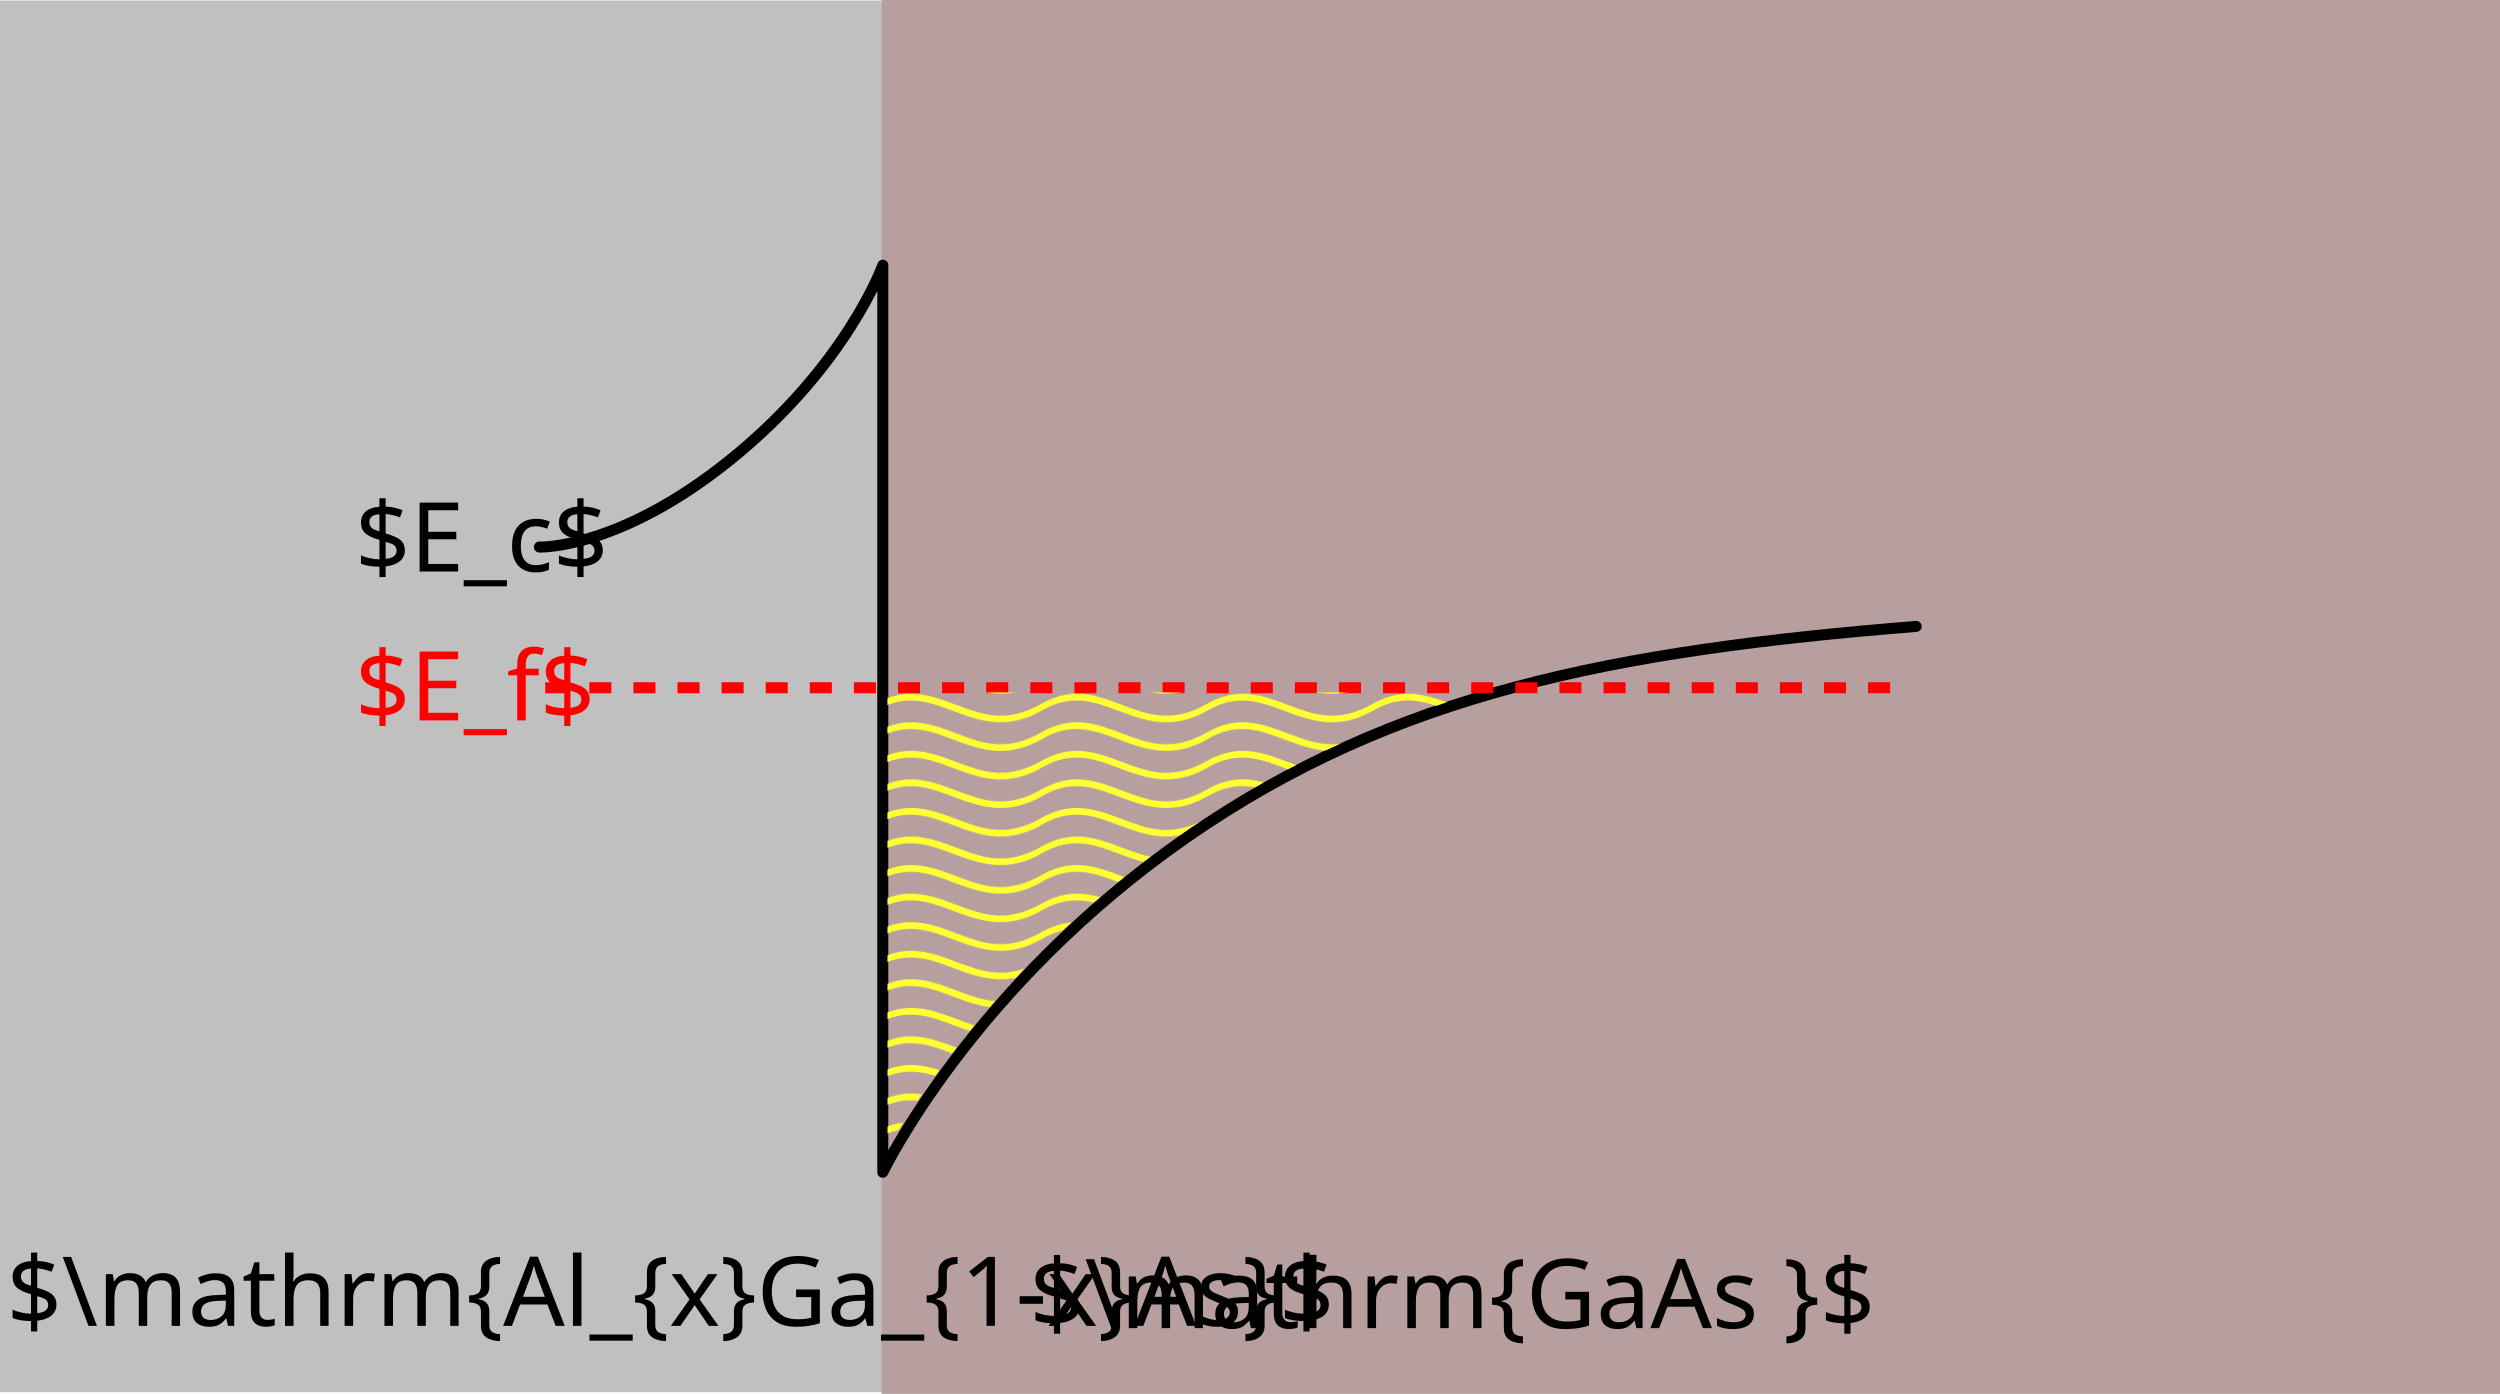
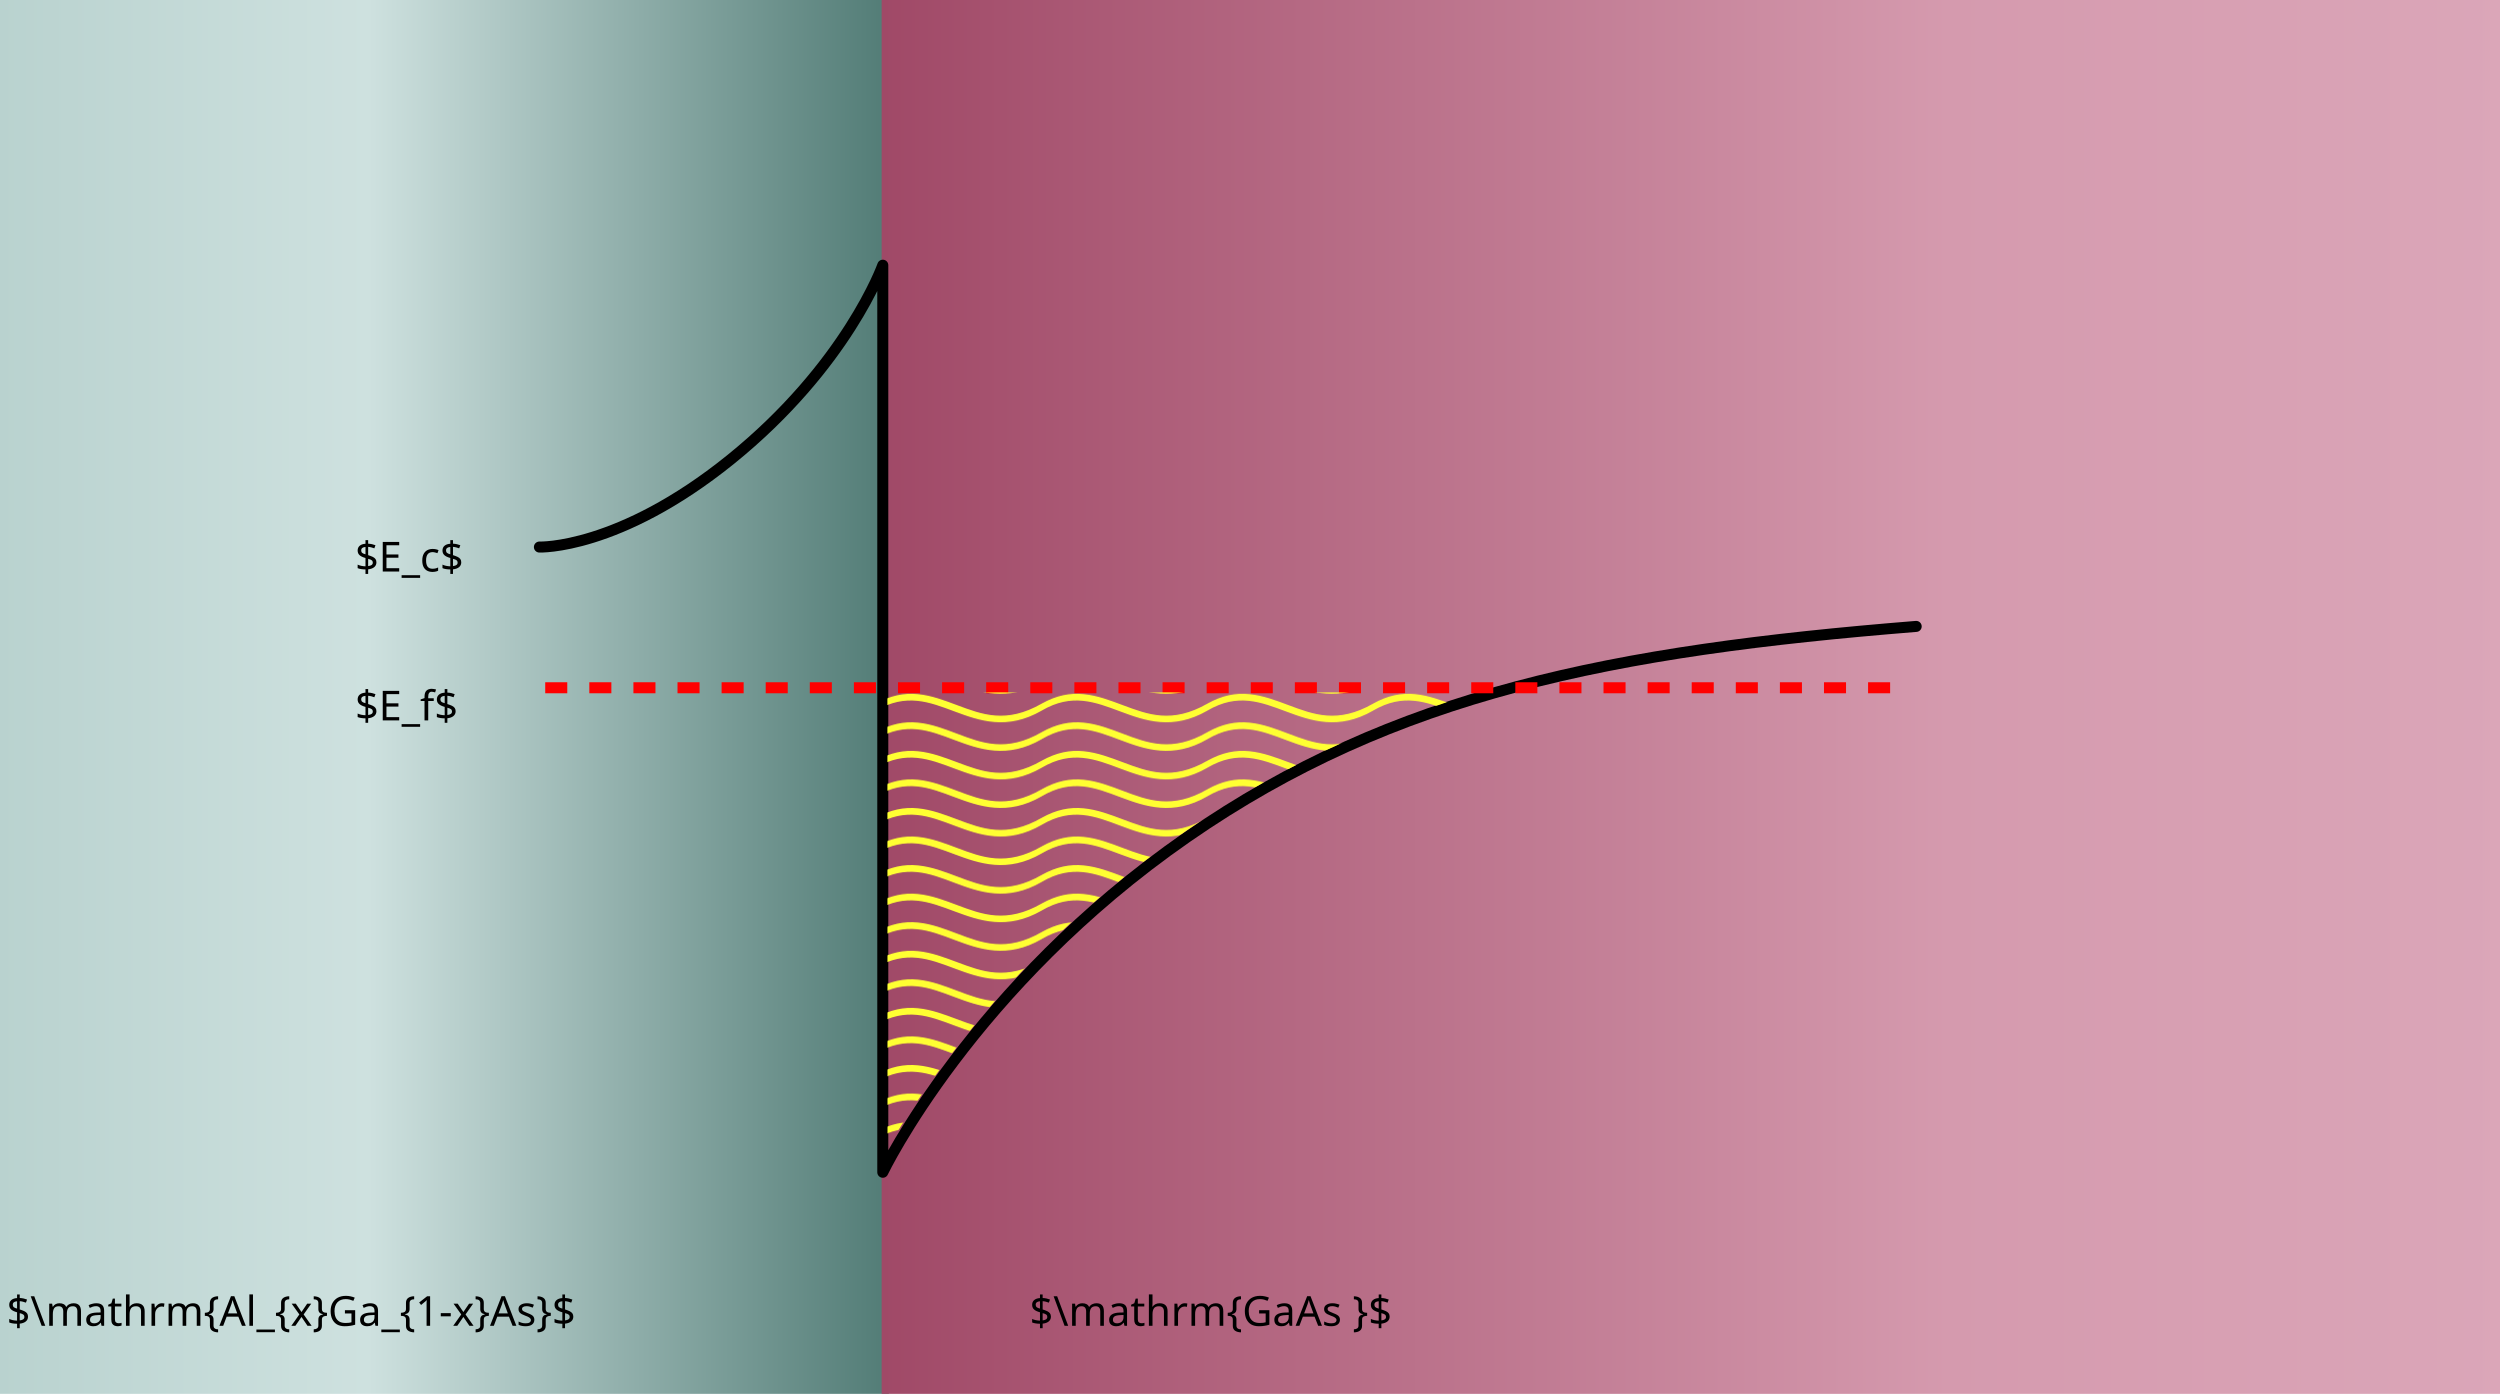
<svg xmlns="http://www.w3.org/2000/svg" xmlns:xlink="http://www.w3.org/1999/xlink" width="128.006mm" height="71.369mm" viewBox="0 0 453.564 252.881" id="svg2" version="1.1">
  <defs id="defs4">
+     <linearGradient id="linearGradient8935">
+       <stop style="stop-color:#527c76;stop-opacity:1" offset="0" id="stop8927" />
+       <stop id="stop8929" offset="0.14" style="stop-color:#89b0aa;stop-opacity:1" />
+       <stop style="stop-color:#cee1df;stop-opacity:1" offset="0.742" id="stop8931" />
+       <stop id="stop8933" offset="1" style="stop-color:#527c76;stop-opacity:1" />
+     </linearGradient>
+     <linearGradient id="linearGradient8925">
+       <stop id="stop8917" offset="0" style="stop-color:#a04967;stop-opacity:1" />
+       <stop style="stop-color:#d59aae;stop-opacity:1" offset="0.451" id="stop8919" />
+       <stop id="stop8921" offset="0.864" style="stop-color:#dfafc0;stop-opacity:1" />
+       <stop style="stop-color:#a04967;stop-opacity:1" offset="1" id="stop8923" />
+     </linearGradient>
    <pattern xlink:href="#Wavy-483-117-175-553" id="pattern6614" patternTransform="translate(-0.2938626,0.2938626)" />
    <pattern id="Wavy-483-117-175-553" height="5.181" width="30.066" patternUnits="userSpaceOnUse">
      <path id="path6492" d="M 7.597,0.061 C 5.079,-0.187 2.656,0.302 -0.01,1.788 l 0,1.273 C 2.773,1.431 5.173,1.052 7.472,1.28 9.77,1.508 11.969,2.361 14.253,3.218 18.82,4.931 23.804,6.676 30.066,3.061 L 30.062,1.788 C 23.622,5.497 19.246,3.77 14.691,2.061 12.413,1.207 10.115,0.311 7.597,0.061 Z" style="fill:#ffff32;stroke:none" />
    </pattern>
+     <linearGradient id="linearGradient6993">
+       <stop style="stop-color:#a04967;stop-opacity:1" offset="0" id="stop6985" />
+       <stop id="stop6987" offset="0.354" style="stop-color:#d59aae;stop-opacity:1" />
+       <stop style="stop-color:#dfafc0;stop-opacity:1" offset="0.742" id="stop6989" />
+       <stop id="stop6991" offset="1" style="stop-color:#a04967;stop-opacity:1" />
+     </linearGradient>
+     <linearGradient id="linearGradient3298">
+       <stop id="stop3300" offset="0" style="stop-color:#527c76;stop-opacity:1" />
+       <stop style="stop-color:#89b0aa;stop-opacity:1" offset="0.245" id="stop3302" />
+       <stop id="stop3304" offset="0.613" style="stop-color:#cee1df;stop-opacity:1" />
+       <stop style="stop-color:#527c76;stop-opacity:1" offset="1" id="stop3306" />
+     </linearGradient>
+     <linearGradient xlink:href="#linearGradient8925" id="linearGradient8907" x1="271.324" y1="524.154" x2="700.356" y2="524.154" gradientUnits="userSpaceOnUse" />
+     <linearGradient xlink:href="#linearGradient8935" id="linearGradient8915" x1="-93.188" y1="524.051" x2="272.632" y2="524.051" gradientUnits="userSpaceOnUse" gradientTransform="matrix(1,0,0,1.001568,0,-0.7179327)" />
  </defs>
  <g id="layer1" transform="translate(-111.3682,-397.7141)">
-     <rect style="opacity:1;fill:#c0c0c0;fill-opacity:1;stroke:none;stroke-width:1.783;stroke-linecap:butt;stroke-linejoin:round;stroke-miterlimit:4;stroke-dasharray:none;stroke-dashoffset:0;stroke-opacity:1" id="rect4136" width="161.264" height="252.484" x="111.368" y="397.808" />
-     <rect y="397.714" x="271.324" height="252.881" width="293.608" id="rect4138" style="opacity:1;fill:#b89f9f;fill-opacity:1;stroke:none;stroke-width:2.426;stroke-linecap:butt;stroke-linejoin:round;stroke-miterlimit:4;stroke-dasharray:none;stroke-dashoffset:0;stroke-opacity:1" />
+     <rect style="opacity:1;fill:url(#linearGradient8915);fill-opacity:1;stroke:none;stroke-width:1.785;stroke-linecap:butt;stroke-linejoin:round;stroke-miterlimit:4;stroke-dasharray:none;stroke-dashoffset:0;stroke-opacity:1" id="rect4136" width="161.264" height="252.88" x="111.368" y="397.714" />
+     <rect y="397.714" x="271.324" height="252.881" width="293.608" id="rect4138" style="opacity:1;fill:url(#linearGradient8907);fill-opacity:1;stroke:none;stroke-width:2.426;stroke-linecap:butt;stroke-linejoin:round;stroke-miterlimit:4;stroke-dasharray:none;stroke-dashoffset:0;stroke-opacity:1" />
    <path style="fill:none;fill-rule:evenodd;stroke:#000000;stroke-width:2;stroke-linecap:round;stroke-linejoin:round;stroke-miterlimit:4;stroke-dasharray:none;stroke-opacity:1" d="m 209.23,496.962 c 0,0 14.357,0.528 34.676,-15.869 21.161,-17.077 27.623,-35.264 27.623,-35.264 l -1.9e-4,164.563 c 0,0 16.132,-33.705 55.246,-60.83 37.703,-26.146 77.344,-33.78 132.238,-38.202" id="path4140" />
-     <path style="fill:#ff0000;fill-rule:evenodd;stroke:#ff0000;stroke-width:2;stroke-linecap:butt;stroke-linejoin:miter;stroke-miterlimit:4;stroke-dasharray:4, 4;stroke-dashoffset:0;stroke-opacity:1" d="m 210.286,522.492 246.857,0" id="path4142" />
+     <path style="fill:#ff0000;fill-rule:evenodd;stroke:#ff0000;stroke-width:2;stroke-linecap:butt;stroke-linejoin:miter;stroke-miterlimit:4;stroke-dasharray:4, 4;stroke-dashoffset:0;stroke-opacity:1" d="M 210.286,522.492 H 457.143" id="path4142" />
    <path style="opacity:1;fill:none;fill-opacity:1;stroke:none;stroke-width:2;stroke-linecap:round;stroke-linejoin:round;stroke-miterlimit:4;stroke-dasharray:none;stroke-dashoffset:0;stroke-opacity:1" d="m 272.643,563.409 -0.008,-40.26 76.935,0.028 c 66.298,0.024 76.246,0.066 71.948,0.302 -19.984,1.098 -36.277,2.62 -48.935,4.57 -10.877,1.676 -31.231,6.729 -42.524,10.558 -16.431,5.57 -28.307,12.805 -35.341,21.53 -6.841,8.486 -13.707,21.753 -20.752,40.104 l -1.316,3.429 -0.008,-40.26 z" id="path5623" />
    <path style="opacity:1;fill:none;fill-opacity:1;stroke:none;stroke-width:2;stroke-linecap:round;stroke-linejoin:round;stroke-miterlimit:4;stroke-dasharray:none;stroke-dashoffset:0;stroke-opacity:1" d="m 272.643,563.409 -0.008,-40.26 76.935,0.028 c 66.298,0.024 76.246,0.066 71.948,0.302 -19.984,1.098 -36.277,2.62 -48.935,4.57 -10.877,1.676 -31.231,6.729 -42.524,10.558 -16.431,5.57 -28.307,12.805 -35.341,21.53 -6.841,8.486 -13.707,21.753 -20.752,40.104 l -1.316,3.429 -0.008,-40.26 z" id="path5636" />
    <path style="opacity:1;fill:url(#pattern6614);fill-opacity:1;stroke:none;stroke-width:2;stroke-linecap:round;stroke-linejoin:round;stroke-miterlimit:4;stroke-dasharray:none;stroke-dashoffset:0;stroke-opacity:1" d="m 272.373,564.69 -0.01,-41.361 53.41,0.002 53.41,0.002 -6.024,2.019 c -25.811,8.651 -47.401,21.408 -67.83,40.077 -11.607,10.607 -24.346,26.145 -32,39.03 l -0.945,1.591 -0.01,-41.361 z" id="path5661" />
-     <text xml:space="preserve" style="font-style:normal;font-variant:normal;font-weight:500;font-stretch:normal;font-size:17.5px;line-height:106%;font-family:'CMU Serif';-inkscape-font-specification:'CMU Serif, Medium';text-align:start;letter-spacing:0px;word-spacing:0px;writing-mode:lr-tb;text-anchor:start;fill:#000000;fill-opacity:1;stroke:none;stroke-width:1px;stroke-linecap:butt;stroke-linejoin:miter;stroke-opacity:1" x="175.784" y="501.4" id="text6616">
-       <tspan id="tspan6618" x="175.784" y="501.4">$E_c$</tspan>
+     <text xml:space="preserve" style="font-style:normal;font-variant:normal;font-weight:500;font-stretch:normal;font-size:7.5px;line-height:1.06;font-family:'CMU Serif';-inkscape-font-specification:'CMU Serif, Medium';font-variant-ligatures:normal;font-variant-position:normal;font-variant-caps:normal;font-variant-numeric:normal;font-variant-alternates:normal;font-feature-settings:normal;text-indent:0;text-align:start;text-decoration:none;text-decoration-line:none;text-decoration-style:solid;text-decoration-color:#000000;letter-spacing:0px;word-spacing:0px;text-transform:none;writing-mode:lr-tb;direction:ltr;text-orientation:mixed;dominant-baseline:auto;baseline-shift:baseline;text-anchor:start;white-space:normal;shape-padding:0;opacity:1;vector-effect:none;fill:#000000;fill-opacity:1;stroke:none;stroke-width:1px;stroke-linecap:butt;stroke-linejoin:miter;stroke-miterlimit:4;stroke-dasharray:none;stroke-dashoffset:0;stroke-opacity:1" x="175.784" y="501.4" id="text6616">
+       <tspan id="tspan6618" x="175.784" y="501.4" style="font-style:normal;font-variant:normal;font-weight:500;font-stretch:normal;font-size:7.5px;line-height:1.06;font-family:'CMU Serif';-inkscape-font-specification:'CMU Serif, Medium';font-variant-ligatures:normal;font-variant-position:normal;font-variant-caps:normal;font-variant-numeric:normal;font-variant-alternates:normal;font-feature-settings:normal;text-indent:0;text-align:start;text-decoration:none;text-decoration-line:none;text-decoration-style:solid;text-decoration-color:#000000;letter-spacing:0px;word-spacing:0px;text-transform:none;writing-mode:lr-tb;direction:ltr;text-orientation:mixed;dominant-baseline:auto;baseline-shift:baseline;text-anchor:start;white-space:normal;shape-padding:0;vector-effect:none;fill:#000000;fill-opacity:1;stroke:none;stroke-width:1px;stroke-linecap:butt;stroke-linejoin:miter;stroke-miterlimit:4;stroke-dasharray:none;stroke-dashoffset:0;stroke-opacity:1">$E_c$</tspan>
    </text>
-     <text xml:space="preserve" style="font-style:normal;font-variant:normal;font-weight:500;font-stretch:normal;font-size:17.5px;line-height:106%;font-family:'CMU Serif';-inkscape-font-specification:'CMU Serif, Medium';text-align:start;letter-spacing:0px;word-spacing:0px;writing-mode:lr-tb;text-anchor:start;fill:#ff0000;fill-opacity:1;stroke:none;stroke-width:1px;stroke-linecap:butt;stroke-linejoin:miter;stroke-opacity:1" x="175.784" y="528.413" id="text6620">
-       <tspan id="tspan6622" x="175.784" y="528.413">$E_f$</tspan>
+     <text xml:space="preserve" style="font-style:normal;font-variant:normal;font-weight:500;font-stretch:normal;font-size:7.5px;line-height:1.06;font-family:'CMU Serif';-inkscape-font-specification:'CMU Serif, Medium';font-variant-ligatures:normal;font-variant-position:normal;font-variant-caps:normal;font-variant-numeric:normal;font-variant-alternates:normal;font-feature-settings:normal;text-indent:0;text-align:start;text-decoration:none;text-decoration-line:none;text-decoration-style:solid;text-decoration-color:#000000;letter-spacing:0px;word-spacing:0px;text-transform:none;writing-mode:lr-tb;direction:ltr;text-orientation:mixed;dominant-baseline:auto;baseline-shift:baseline;text-anchor:start;white-space:normal;shape-padding:0;opacity:1;vector-effect:none;fill:#000000;fill-opacity:1;stroke:none;stroke-width:1px;stroke-linecap:butt;stroke-linejoin:miter;stroke-miterlimit:4;stroke-dasharray:none;stroke-dashoffset:0;stroke-opacity:1" x="175.784" y="528.413" id="text6620">
+       <tspan id="tspan6622" x="175.784" y="528.413" style="font-style:normal;font-variant:normal;font-weight:500;font-stretch:normal;font-size:7.5px;line-height:1.06;font-family:'CMU Serif';-inkscape-font-specification:'CMU Serif, Medium';font-variant-ligatures:normal;font-variant-position:normal;font-variant-caps:normal;font-variant-numeric:normal;font-variant-alternates:normal;font-feature-settings:normal;text-indent:0;text-align:start;text-decoration:none;text-decoration-line:none;text-decoration-style:solid;text-decoration-color:#000000;letter-spacing:0px;word-spacing:0px;text-transform:none;writing-mode:lr-tb;direction:ltr;text-orientation:mixed;dominant-baseline:auto;baseline-shift:baseline;text-anchor:start;white-space:normal;shape-padding:0;vector-effect:none;fill:#000000;fill-opacity:1;stroke:none;stroke-width:1px;stroke-linecap:butt;stroke-linejoin:miter;stroke-miterlimit:4;stroke-dasharray:none;stroke-dashoffset:0;stroke-opacity:1">$E_f$</tspan>
    </text>
-     <text xml:space="preserve" style="font-style:normal;font-variant:normal;font-weight:500;font-stretch:normal;font-size:17.5px;line-height:106%;font-family:'CMU Serif';-inkscape-font-specification:'CMU Serif, Medium';text-align:start;letter-spacing:0px;word-spacing:0px;writing-mode:lr-tb;text-anchor:start;fill:#000000;fill-opacity:1;stroke:none;stroke-width:1px;stroke-linecap:butt;stroke-linejoin:miter;stroke-opacity:1" x="112.576" y="638.252" id="text6628">
-       <tspan id="tspan6630" x="112.576" y="638.252">$\mathrm{Al_{x}Ga_{1-x}As}$</tspan>
+     <text xml:space="preserve" style="font-style:normal;font-variant:normal;font-weight:500;font-stretch:normal;line-height:0%;font-family:'CMU Serif';-inkscape-font-specification:'CMU Serif, Medium';text-align:start;letter-spacing:0px;word-spacing:0px;writing-mode:lr-tb;text-anchor:start;fill:#000000;fill-opacity:1;stroke:none;stroke-width:1px;stroke-linecap:butt;stroke-linejoin:miter;stroke-opacity:1" x="112.576" y="638.252" id="text6628">
+       <tspan id="tspan6630" x="112.576" y="638.252" style="font-size:7.5px;line-height:1.06">$\mathrm{Al_{x}Ga_{1-x}As}$</tspan>
    </text>
-     <text xml:space="preserve" style="font-style:normal;font-variant:normal;font-weight:500;font-stretch:normal;font-size:17.5px;line-height:106%;font-family:'CMU Serif';-inkscape-font-specification:'CMU Serif, Medium';text-align:start;letter-spacing:0px;word-spacing:0px;writing-mode:lr-tb;text-anchor:start;fill:#000000;fill-opacity:1;stroke:none;stroke-width:1px;stroke-linecap:butt;stroke-linejoin:miter;stroke-opacity:1" x="298.157" y="638.666" id="text6636">
-       <tspan id="tspan6638" x="298.157" y="638.666">$\mathrm{GaAs }$</tspan>
+     <text xml:space="preserve" style="font-style:normal;font-variant:normal;font-weight:500;font-stretch:normal;font-size:7.5px;line-height:1.06;font-family:'CMU Serif';-inkscape-font-specification:'CMU Serif, Medium';font-variant-ligatures:normal;font-variant-position:normal;font-variant-caps:normal;font-variant-numeric:normal;font-variant-alternates:normal;font-feature-settings:normal;text-indent:0;text-align:start;text-decoration:none;text-decoration-line:none;text-decoration-style:solid;text-decoration-color:#000000;letter-spacing:0px;word-spacing:0px;text-transform:none;writing-mode:lr-tb;direction:ltr;text-orientation:mixed;dominant-baseline:auto;baseline-shift:baseline;text-anchor:start;white-space:normal;shape-padding:0;opacity:1;vector-effect:none;fill:#000000;fill-opacity:1;stroke:none;stroke-width:1px;stroke-linecap:butt;stroke-linejoin:miter;stroke-miterlimit:4;stroke-dasharray:none;stroke-dashoffset:0;stroke-opacity:1" x="298.157" y="638.252" id="text6636">
+       <tspan id="tspan6638" x="298.157" y="638.252" style="font-style:normal;font-variant:normal;font-weight:500;font-stretch:normal;font-size:7.5px;line-height:1.06;font-family:'CMU Serif';-inkscape-font-specification:'CMU Serif, Medium';font-variant-ligatures:normal;font-variant-position:normal;font-variant-caps:normal;font-variant-numeric:normal;font-variant-alternates:normal;font-feature-settings:normal;text-indent:0;text-align:start;text-decoration:none;text-decoration-line:none;text-decoration-style:solid;text-decoration-color:#000000;letter-spacing:0px;word-spacing:0px;text-transform:none;writing-mode:lr-tb;direction:ltr;text-orientation:mixed;dominant-baseline:auto;baseline-shift:baseline;text-anchor:start;white-space:normal;shape-padding:0;vector-effect:none;fill:#000000;fill-opacity:1;stroke:none;stroke-width:1px;stroke-linecap:butt;stroke-linejoin:miter;stroke-miterlimit:4;stroke-dasharray:none;stroke-dashoffset:0;stroke-opacity:1">$\mathrm{GaAs }$</tspan>
    </text>
  </g>
</svg>
